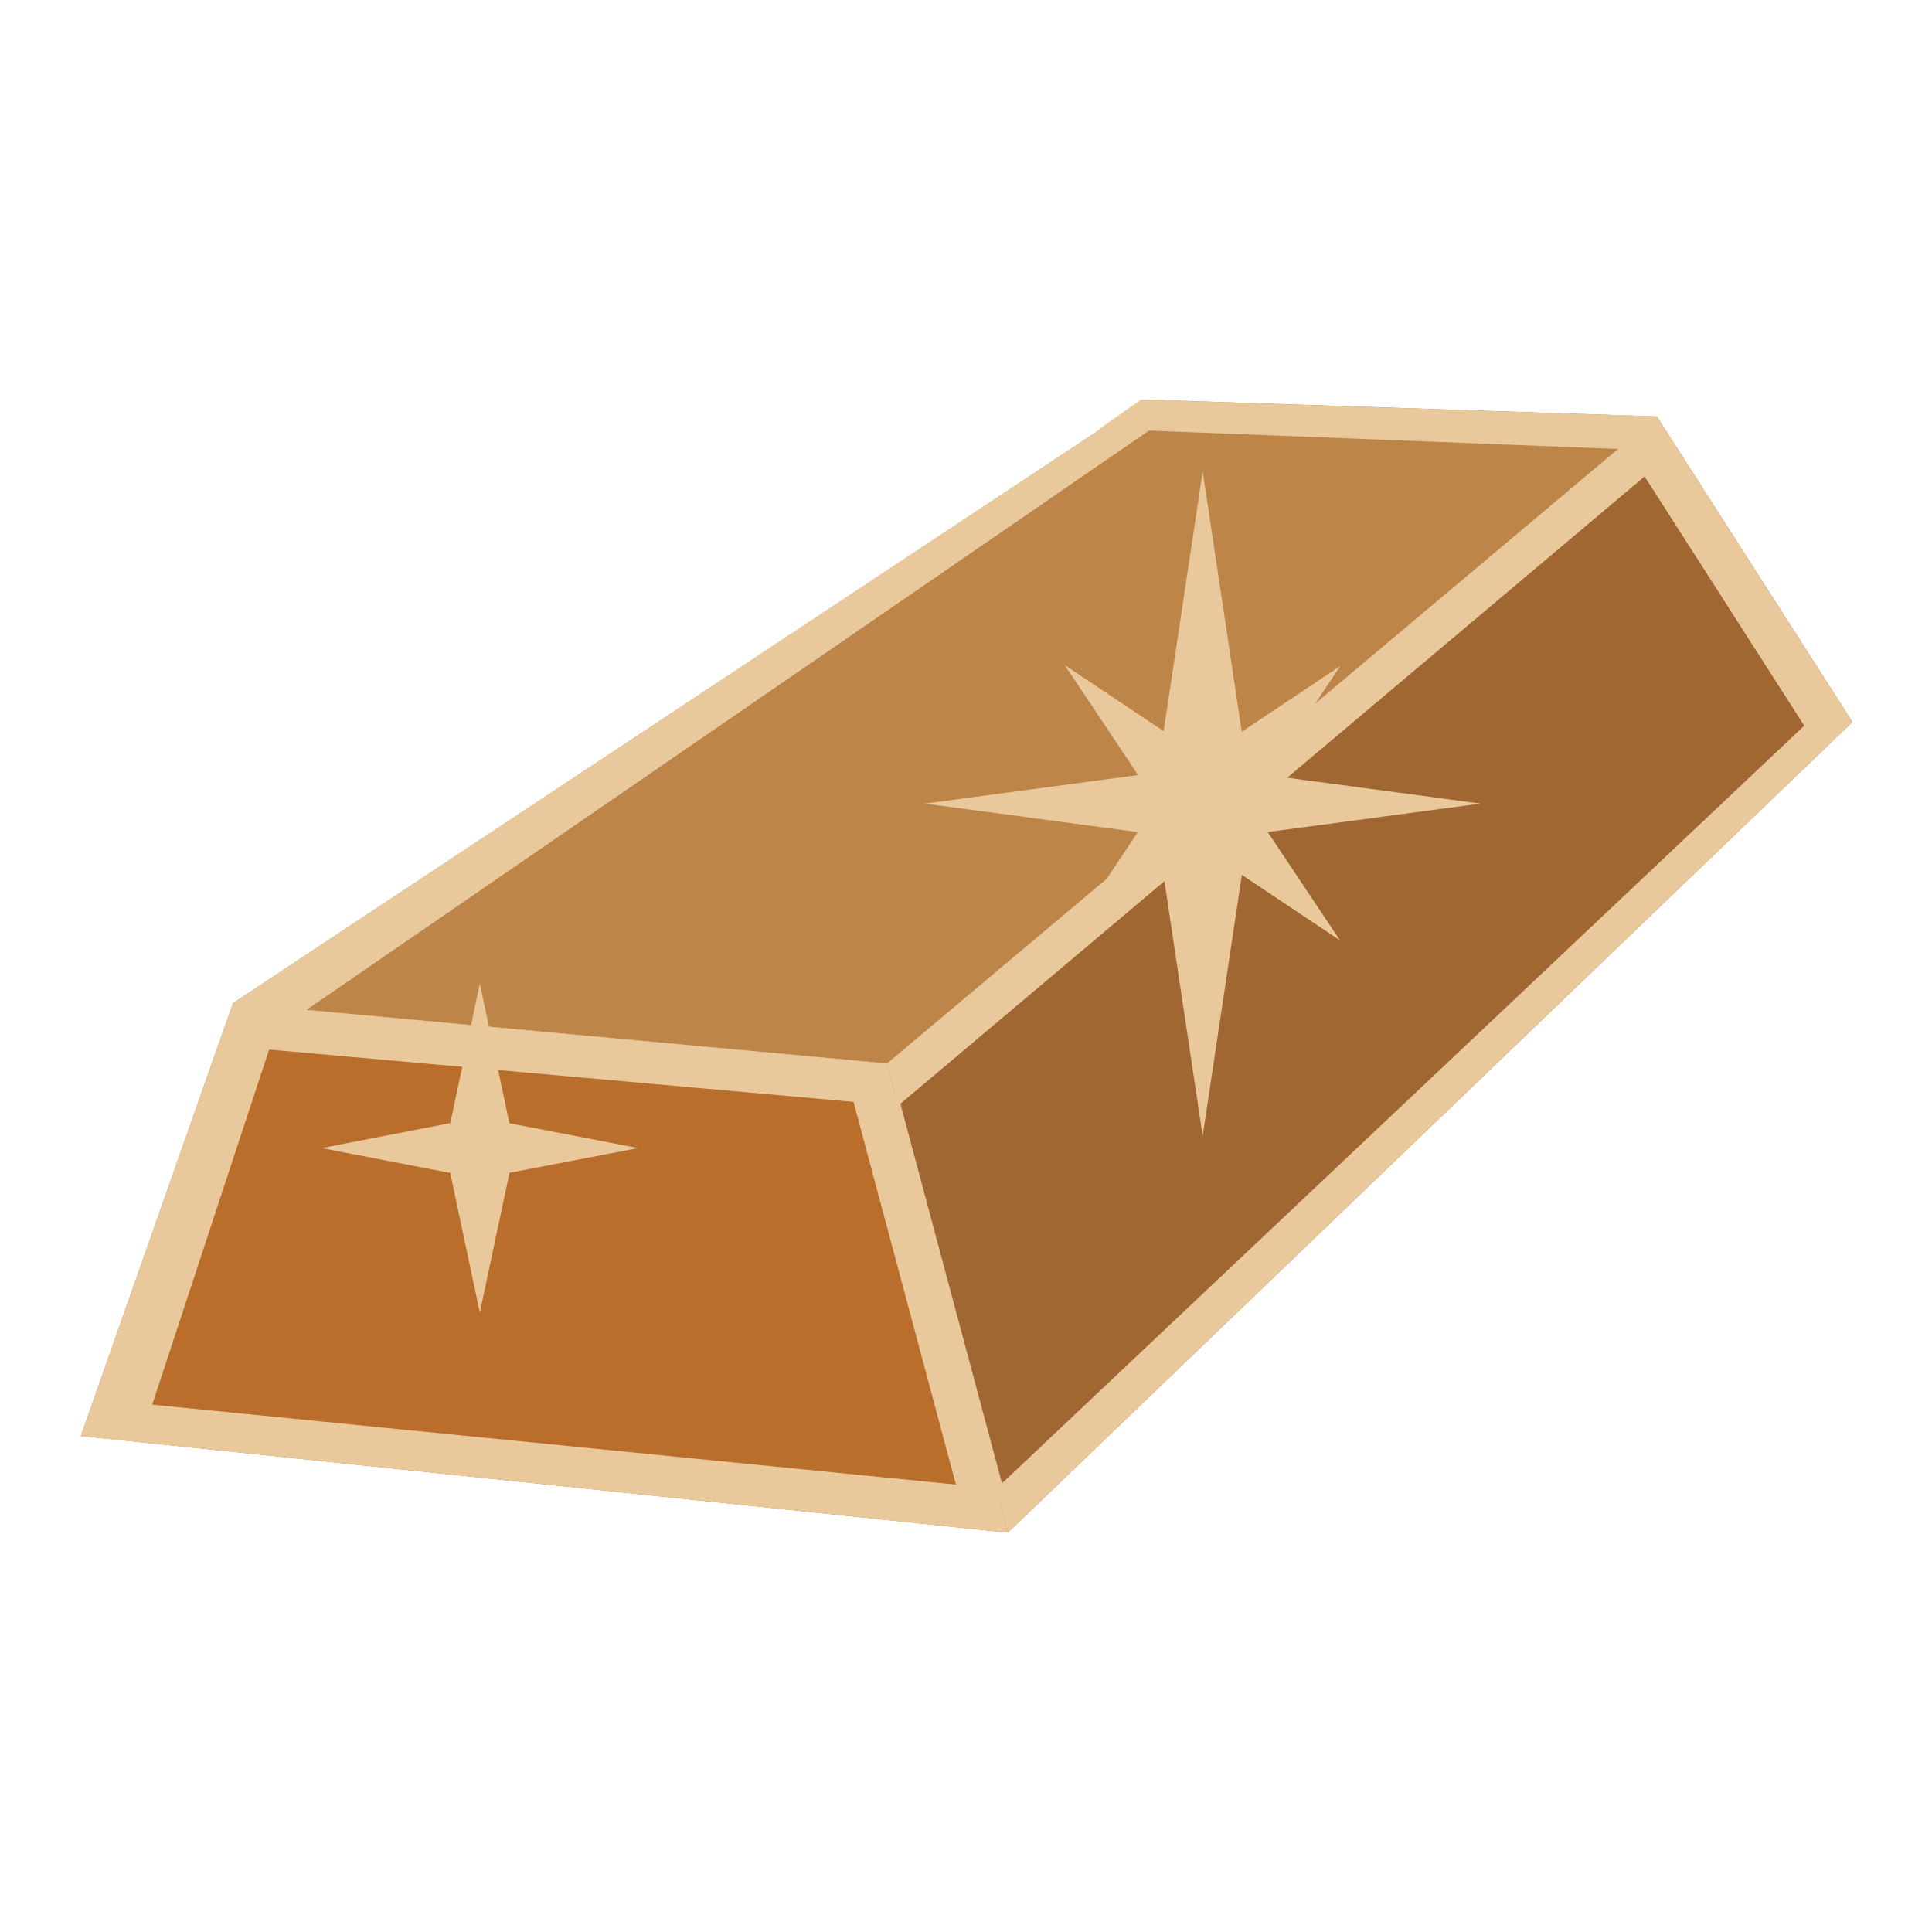
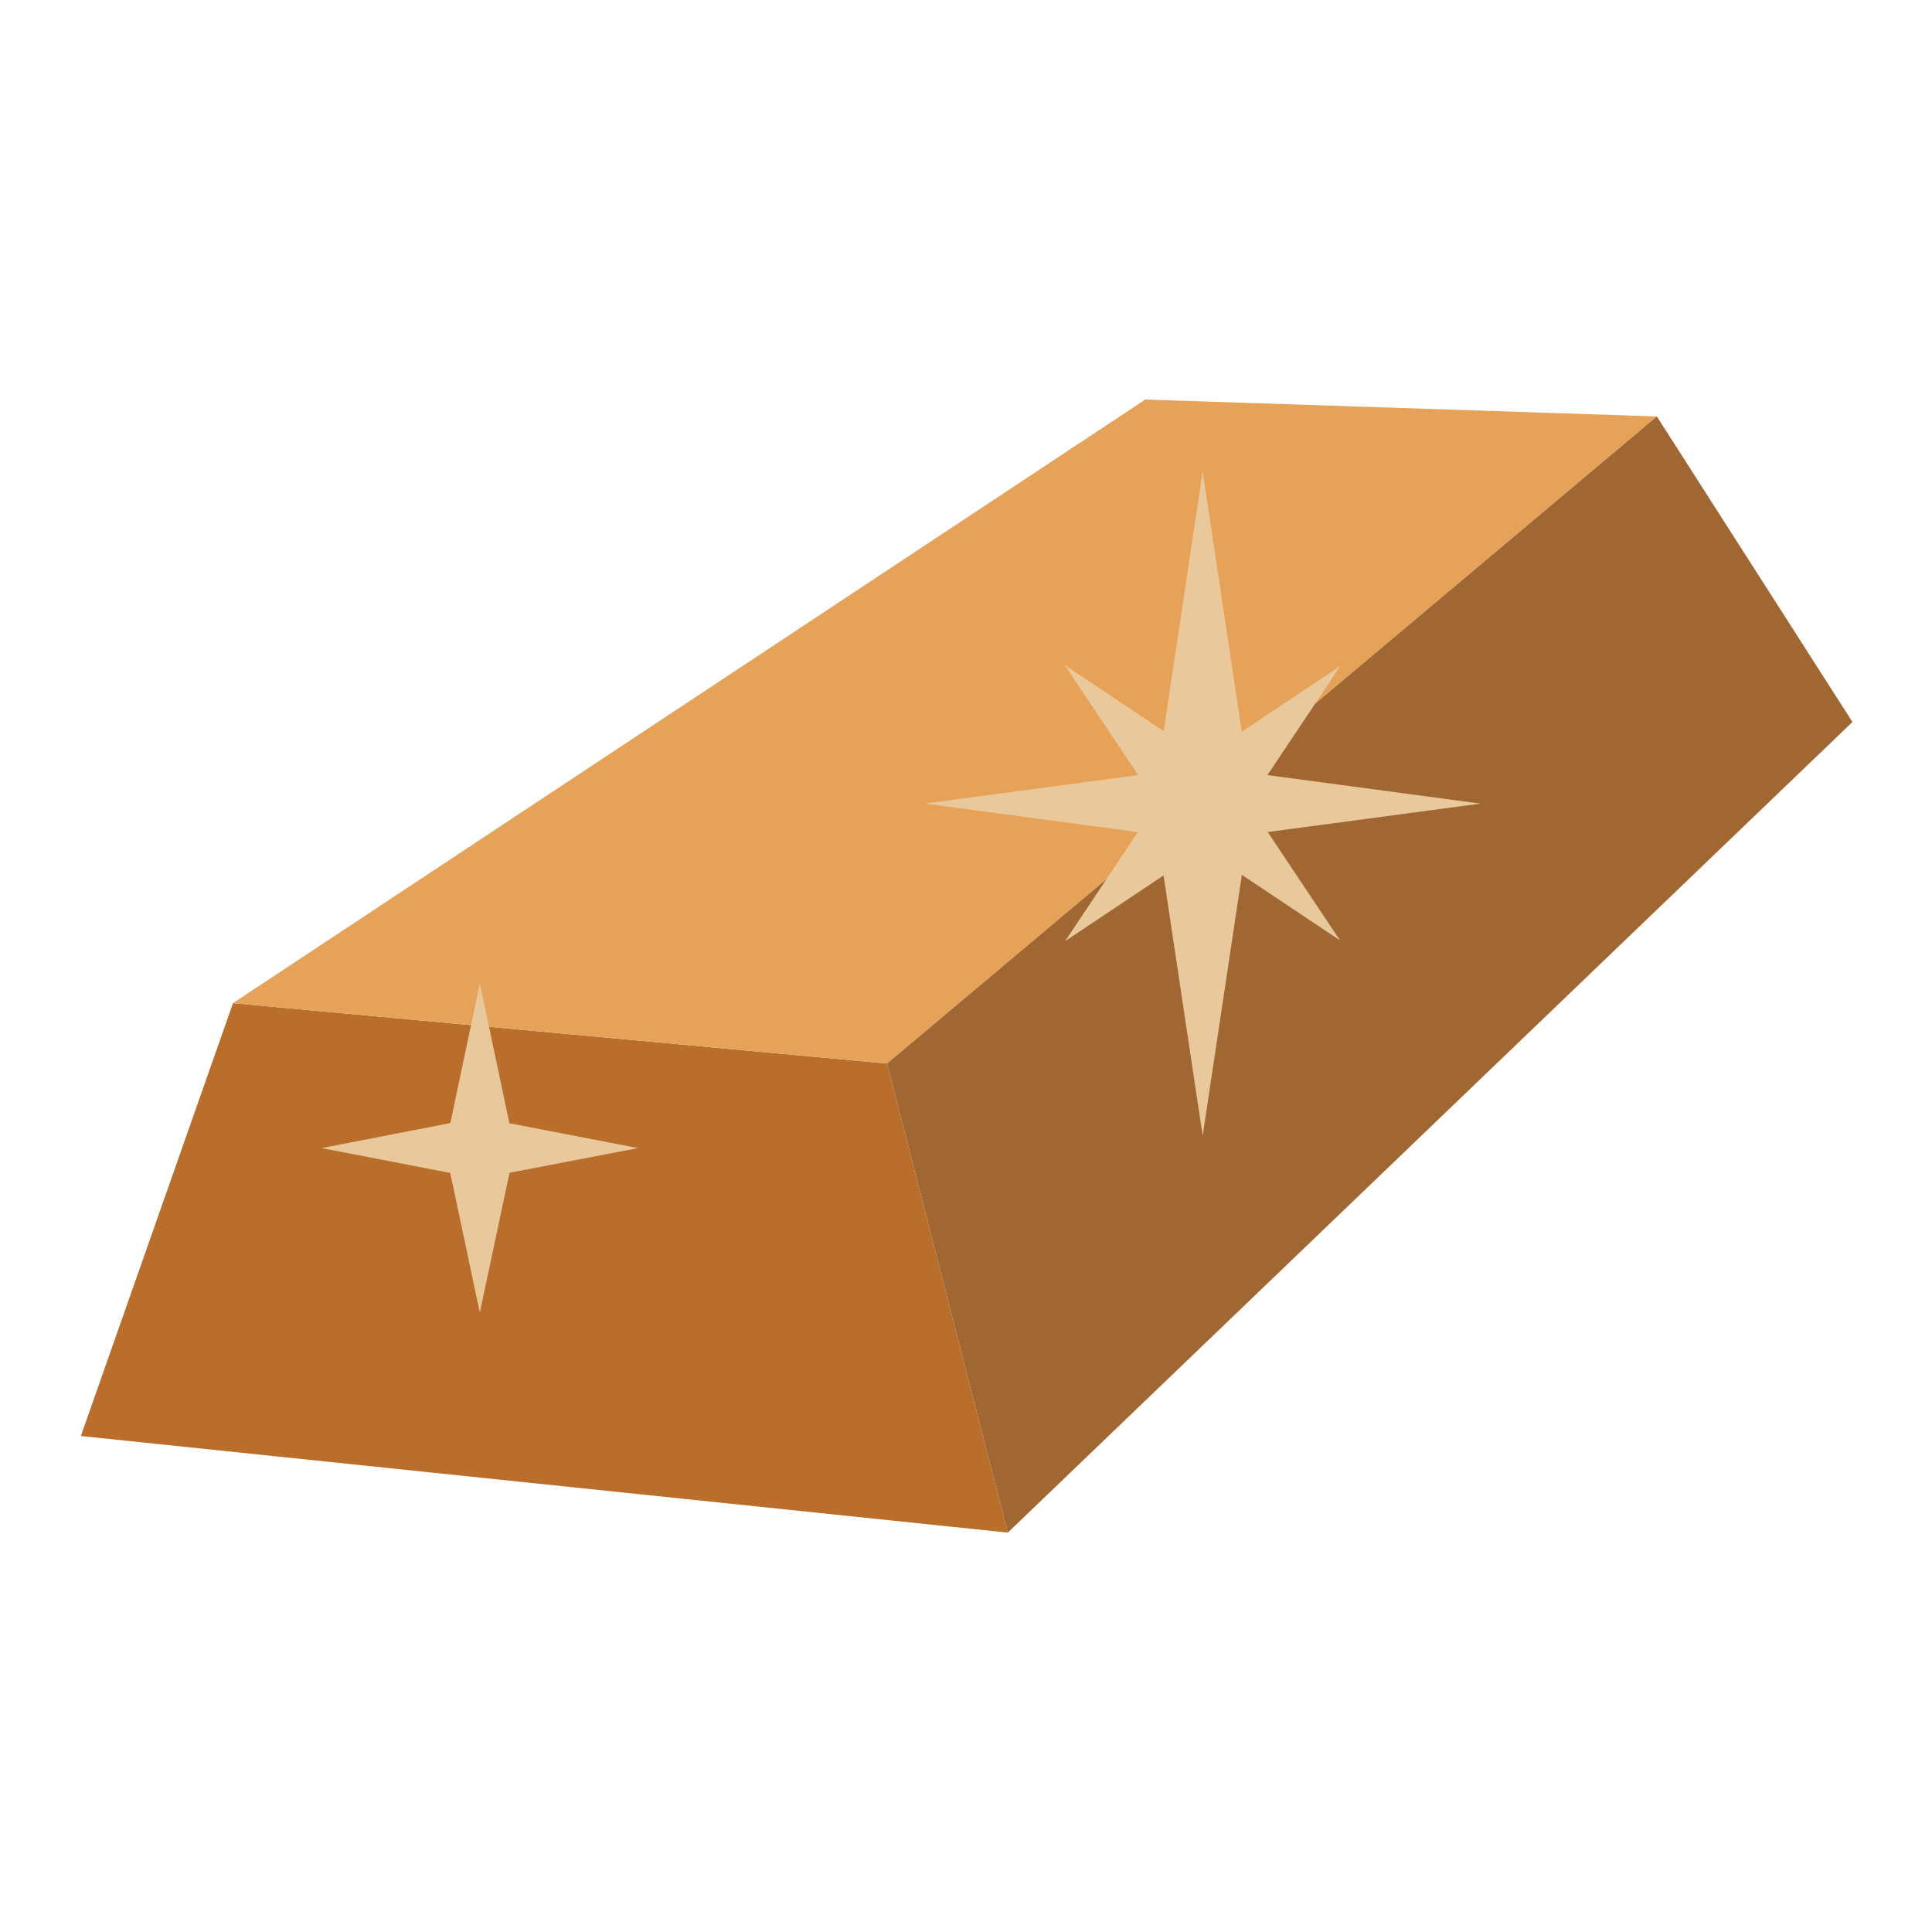
<svg xmlns="http://www.w3.org/2000/svg" viewBox="0 0 1000 1000">
  <defs>
-     <style>.a{fill:#b96e2b;}.b{fill:#bd8648;}.c{fill:#a16733;}.d{fill:#e9c89c;}</style>
+     <style>.a{fill:#b96e2b;}.b{fill:#e6a258;}.c{fill:#a16733;}.d{fill:#e9c89c;}</style>
  </defs>
  <polygon class="a" points="521.63 793.28 41.85 743.28 120.6 519.23 459.13 550.48 521.63 793.28" />
  <polygon class="b" points="857.58 215.56 592.81 206.81 120.6 519.23 459.13 550.48 857.58 215.56" />
  <polygon class="c" points="857.58 215.56 459.13 550.48 521.63 793.28 958.83 373.7 857.58 215.56" />
-   <polygon class="d" points="464.76 572.38 112.98 540.9 120.6 519.23 459.13 550.48 464.76 572.38" />
-   <polygon class="d" points="857.58 233.17 569.23 221.88 590.6 206.81 857.58 215.56 857.58 233.17" />
-   <polygon class="d" points="459.13 550.48 857.58 215.56 868.27 232.25 464.76 572.38 459.13 550.48" />
-   <polygon class="d" points="120.6 519.23 592.58 206.81 616.9 207.62 143.07 533.4 120.6 519.23" />
-   <polygon class="d" points="41.85 743.28 120.6 519.23 146.59 521.09 72.38 746.46 41.85 743.28" />
  <polygon class="d" points="656.17 430.67 766.27 415.94 656.03 401.18 693.74 344.71 642.74 378.74 622.5 243.94 602.31 378.44 551.14 344.28 589.11 401.17 478.74 415.94 588.97 430.69 551.27 487.17 602.26 453.13 622.5 587.93 642.79 452.82 693.6 486.74 656.17 430.67" />
  <polygon class="d" points="263.72 607.03 330.25 594.25 263.67 581.39 263.67 581.39 248.36 509.1 233.09 581.31 233.09 581.31 166.46 594.25 233.04 607.11 233.04 607.11 248.36 679.4 263.72 607.03 263.72 607.03" />
-   <polygon class="d" points="942.63 389.25 830.77 214.68 857.58 215.56 958.83 373.7 942.63 389.25" />
-   <polygon class="d" points="515.76 770.49 950.2 360.21 958.83 373.7 521.63 793.28 515.76 770.49" />
-   <polygon class="d" points="521.63 793.28 41.85 743.28 56.78 724.87 515.76 770.49 521.63 793.28" />
-   <polygon class="d" points="521.63 779 497.62 779 440.76 566.5 464.76 566.5 521.63 779" />
</svg>
